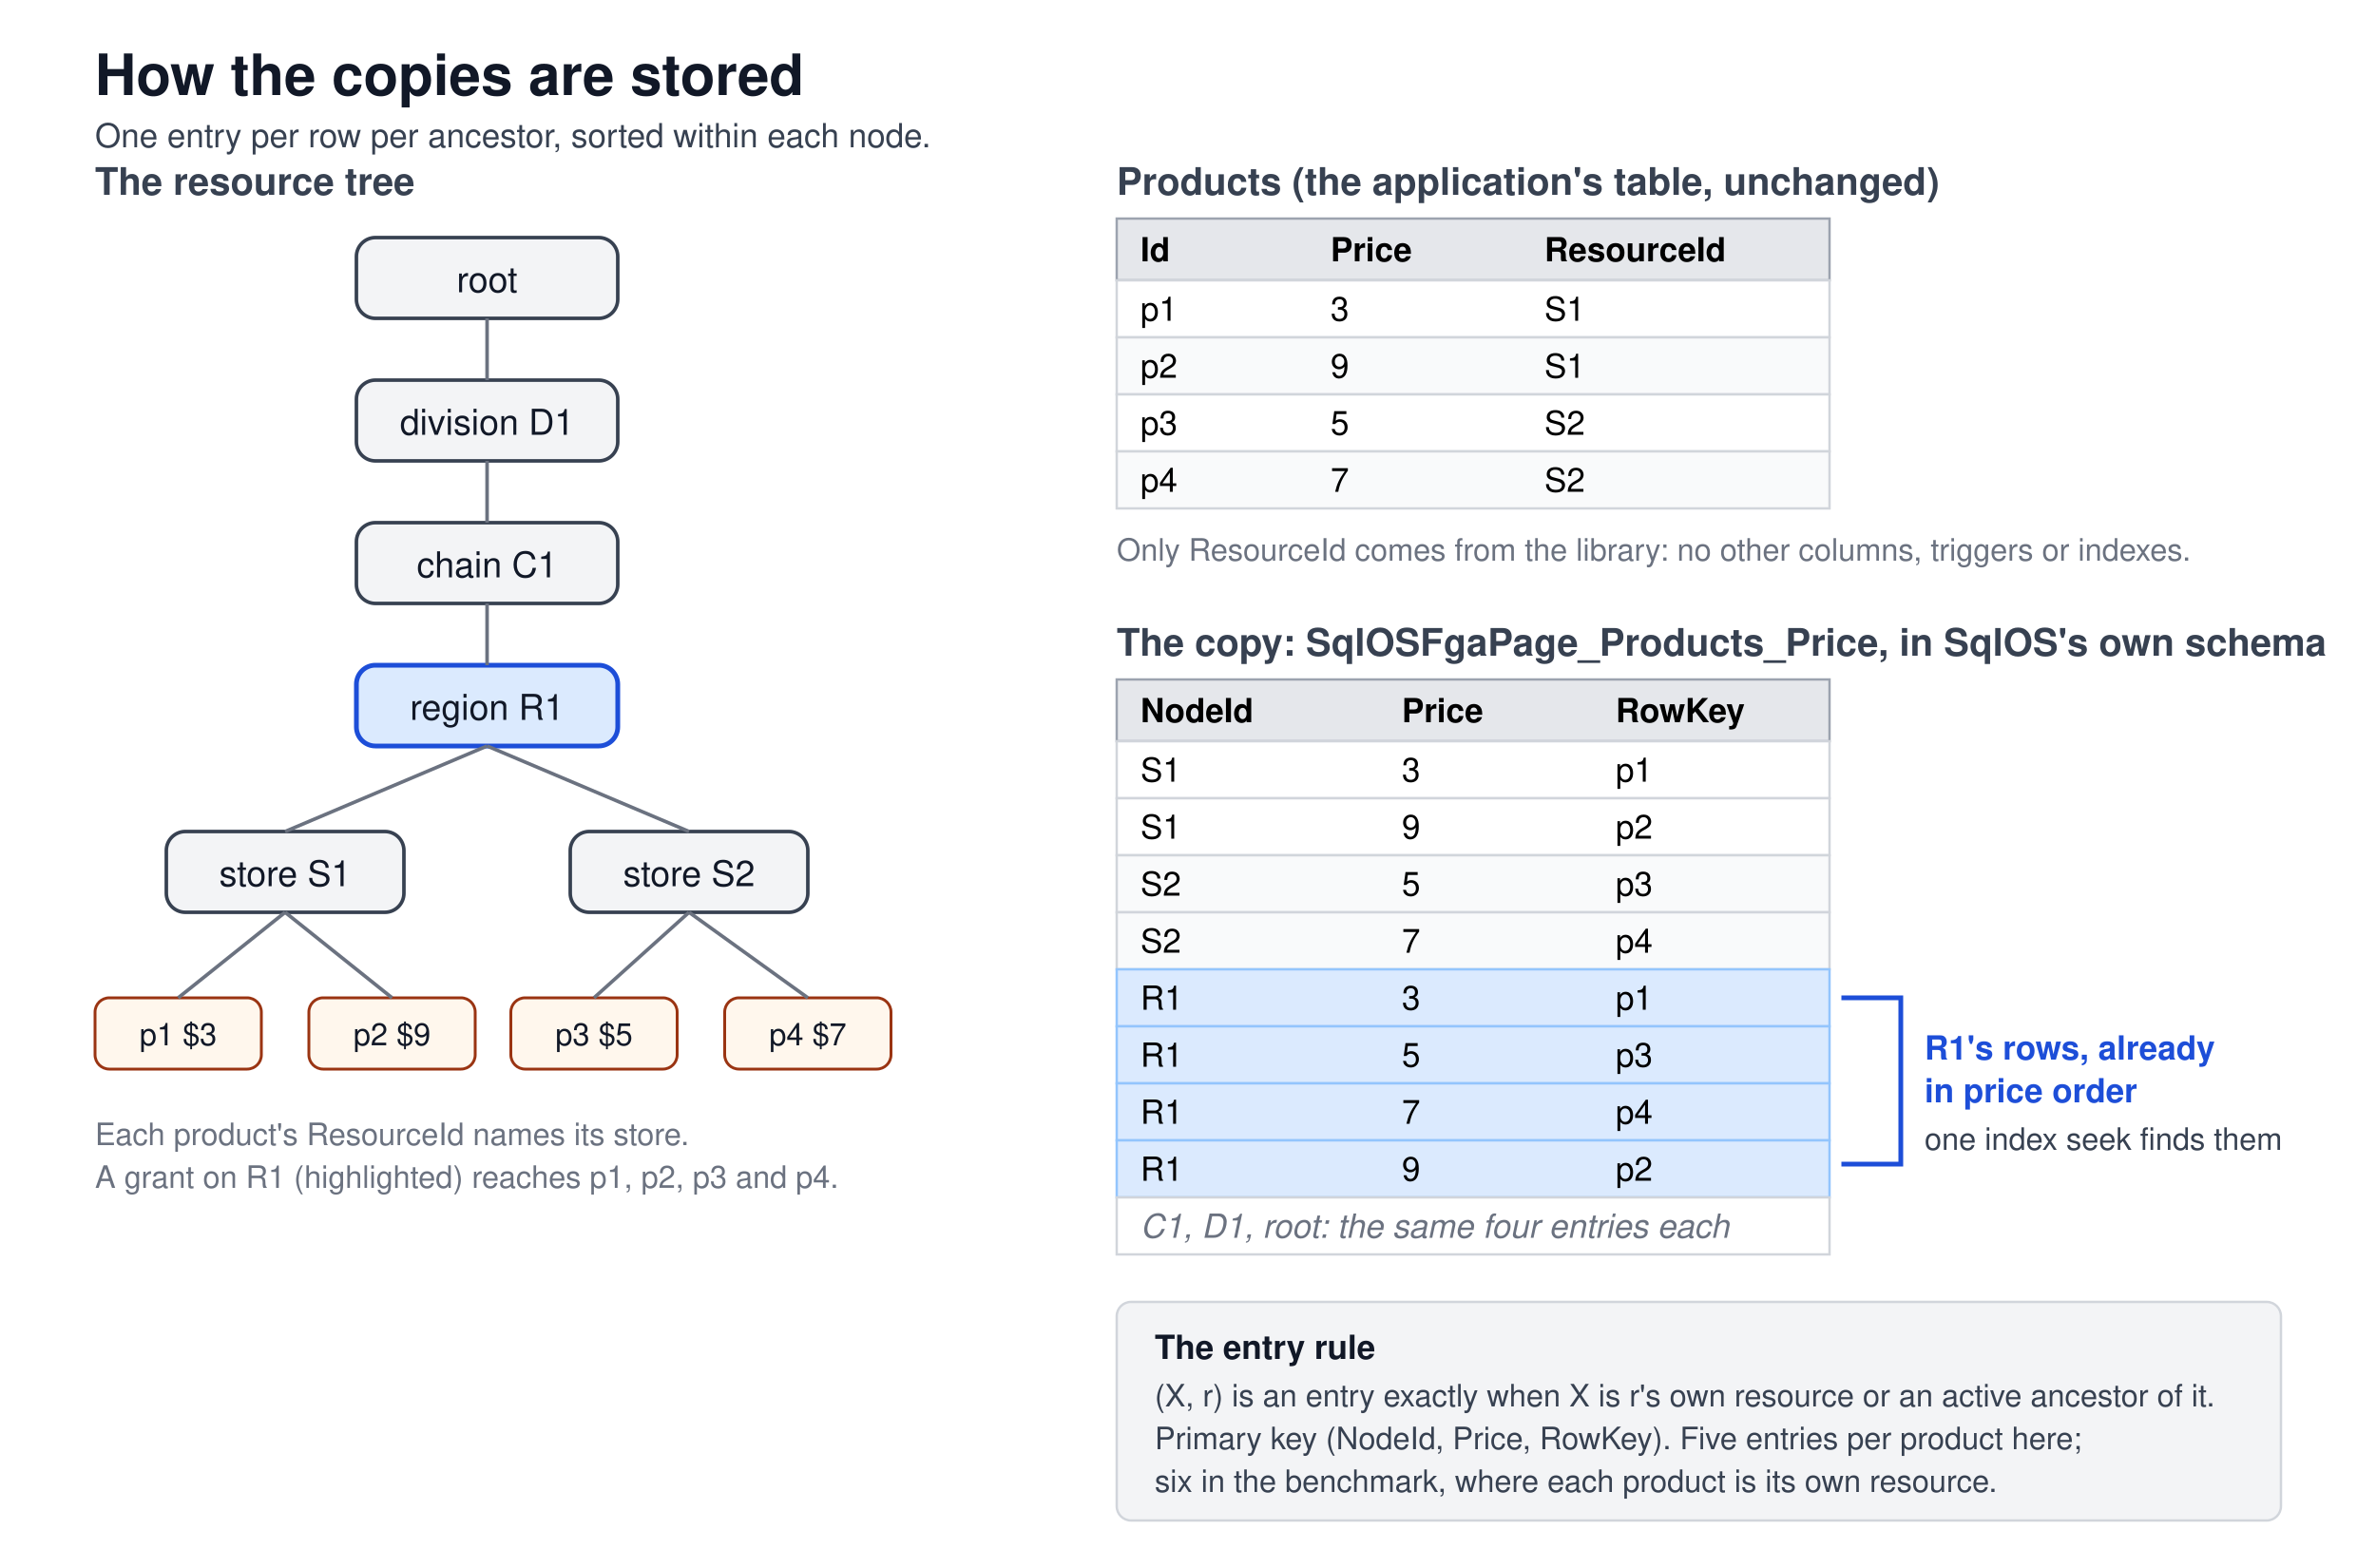
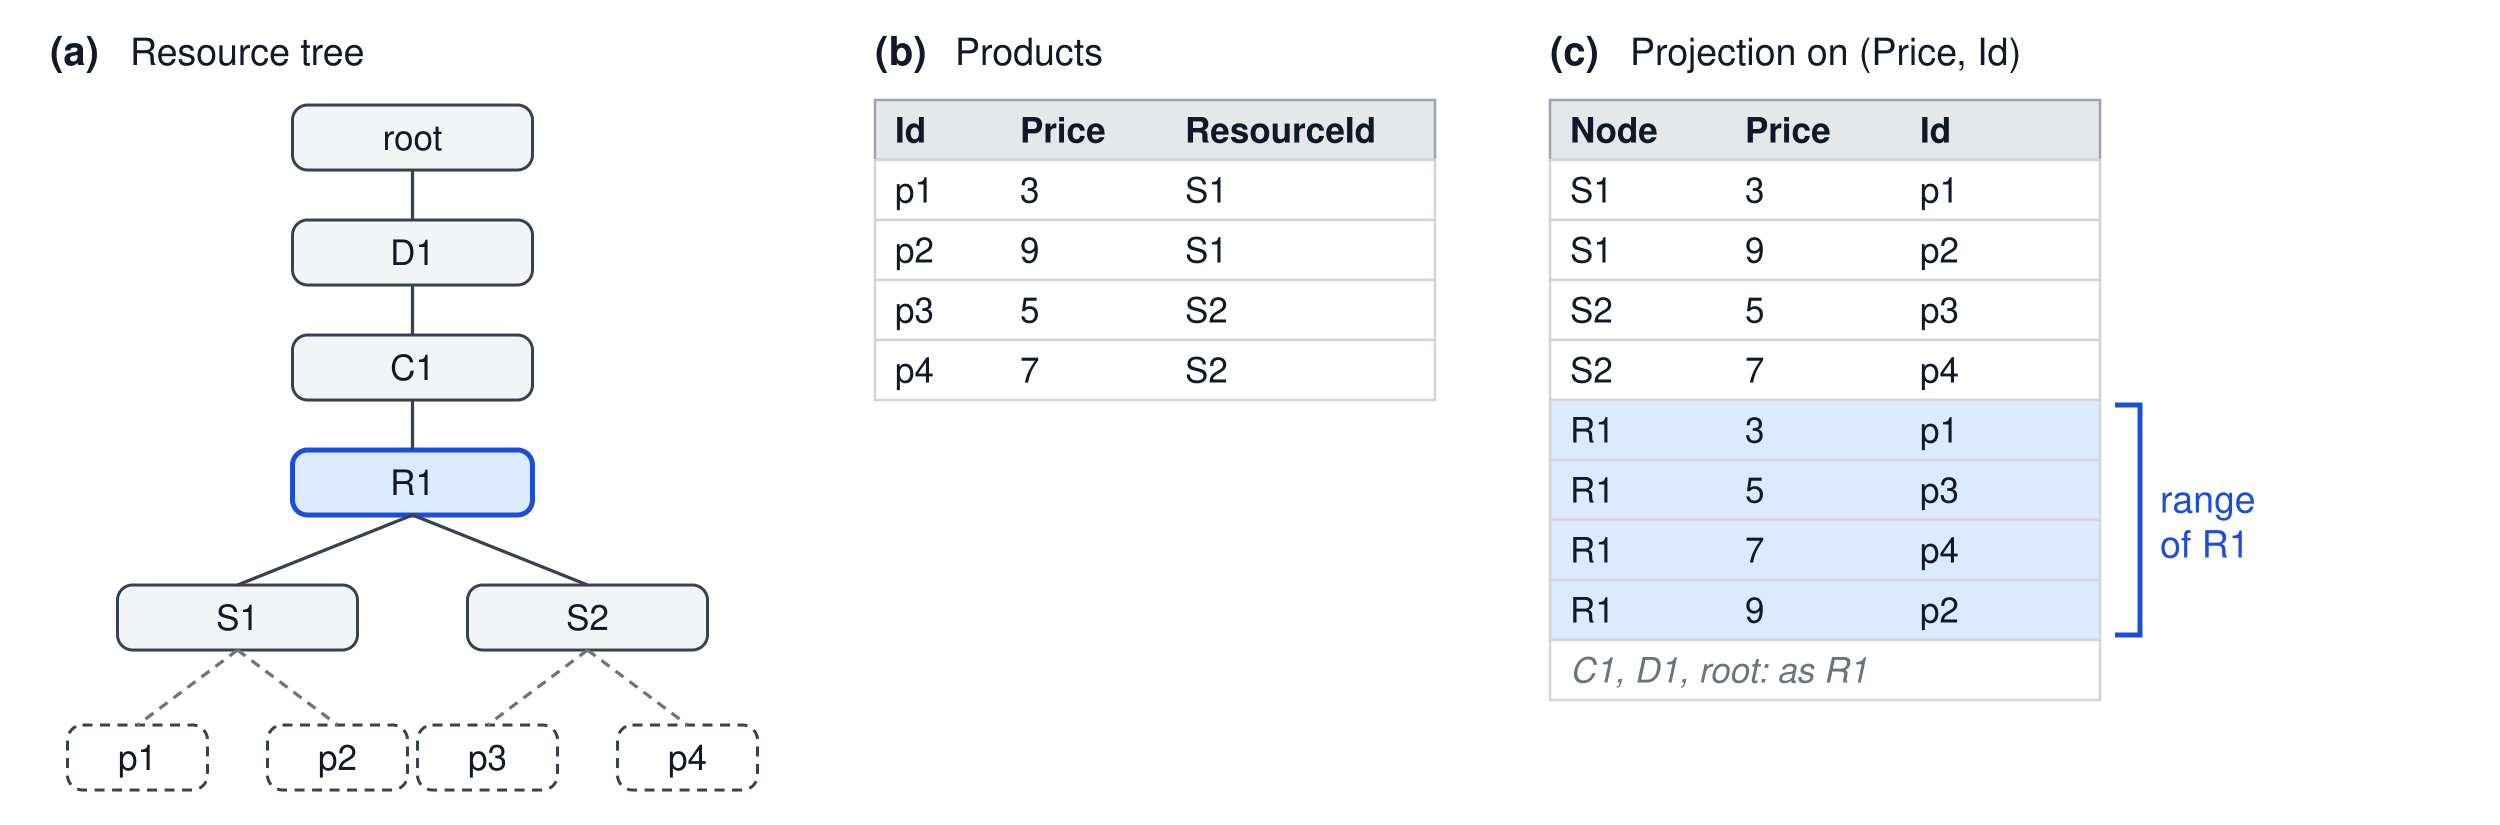
- <svg xmlns="http://www.w3.org/2000/svg" width="1000" height="660" viewBox="0 0 1000 660" font-family="Helvetica, Arial, sans-serif">
-   <rect width="1000" height="660" fill="#ffffff" />
-   <text x="40" y="40" font-size="24" font-weight="bold" fill="#111827">How the copies are stored</text>
-   <text x="40" y="62" font-size="14" fill="#374151">One entry per row per ancestor, sorted within each node.</text>
-   <text x="40" y="82" font-size="16" font-weight="bold" fill="#374151">The resource tree</text>
-   <g font-size="15" fill="#111827">
-     <rect x="150" y="100" width="110" height="34" rx="8" fill="#f3f4f6" stroke="#374151" stroke-width="1.5" />
-     <text x="205" y="123" text-anchor="middle">root</text>
-     <rect x="150" y="160" width="110" height="34" rx="8" fill="#f3f4f6" stroke="#374151" stroke-width="1.5" />
-     <text x="205" y="183" text-anchor="middle">division D1</text>
-     <rect x="150" y="220" width="110" height="34" rx="8" fill="#f3f4f6" stroke="#374151" stroke-width="1.5" />
-     <text x="205" y="243" text-anchor="middle">chain C1</text>
-     <rect x="150" y="280" width="110" height="34" rx="8" fill="#dbeafe" stroke="#1d4ed8" stroke-width="2" />
-     <text x="205" y="303" text-anchor="middle">region R1</text>
-     <rect x="70" y="350" width="100" height="34" rx="8" fill="#f3f4f6" stroke="#374151" stroke-width="1.5" />
-     <text x="120" y="373" text-anchor="middle">store S1</text>
-     <rect x="240" y="350" width="100" height="34" rx="8" fill="#f3f4f6" stroke="#374151" stroke-width="1.5" />
-     <text x="290" y="373" text-anchor="middle">store S2</text>
-     <rect x="40" y="420" width="70" height="30" rx="6" fill="#fff7ed" stroke="#9a3412" stroke-width="1.2" />
-     <text x="75" y="440" text-anchor="middle" font-size="13">p1 $3</text>
-     <rect x="130" y="420" width="70" height="30" rx="6" fill="#fff7ed" stroke="#9a3412" stroke-width="1.2" />
-     <text x="165" y="440" text-anchor="middle" font-size="13">p2 $9</text>
-     <rect x="215" y="420" width="70" height="30" rx="6" fill="#fff7ed" stroke="#9a3412" stroke-width="1.2" />
-     <text x="250" y="440" text-anchor="middle" font-size="13">p3 $5</text>
-     <rect x="305" y="420" width="70" height="30" rx="6" fill="#fff7ed" stroke="#9a3412" stroke-width="1.2" />
-     <text x="340" y="440" text-anchor="middle" font-size="13">p4 $7</text>
-   </g>
-   <g stroke="#6b7280" stroke-width="1.5" fill="none">
-     <line x1="205" y1="134" x2="205" y2="160" />
-     <line x1="205" y1="194" x2="205" y2="220" />
-     <line x1="205" y1="254" x2="205" y2="280" />
-     <line x1="205" y1="314" x2="120" y2="350" />
-     <line x1="205" y1="314" x2="290" y2="350" />
-     <line x1="120" y1="384" x2="75" y2="420" />
-     <line x1="120" y1="384" x2="165" y2="420" />
-     <line x1="290" y1="384" x2="250" y2="420" />
-     <line x1="290" y1="384" x2="340" y2="420" />
-   </g>
-   <text x="40" y="482" font-size="13" fill="#6b7280">Each product's ResourceId names its store.</text>
-   <text x="40" y="500" font-size="13" fill="#6b7280">A grant on R1 (highlighted) reaches p1, p2, p3 and p4.</text>
-   <text x="470" y="82" font-size="16" font-weight="bold" fill="#374151">Products (the application's table, unchanged)</text>
-   <g font-size="14">
-     <rect x="470" y="92" width="300" height="26" fill="#e5e7eb" stroke="#9ca3af" />
-     <text x="480" y="110" font-weight="bold">Id</text>
-     <text x="560" y="110" font-weight="bold">Price</text>
-     <text x="650" y="110" font-weight="bold">ResourceId</text>
-     <rect x="470" y="118" width="300" height="24" fill="#ffffff" stroke="#d1d5db" />
-     <text x="480" y="135">p1</text>
-     <text x="560" y="135">3</text>
-     <text x="650" y="135">S1</text>
-     <rect x="470" y="142" width="300" height="24" fill="#f9fafb" stroke="#d1d5db" />
-     <text x="480" y="159">p2</text>
-     <text x="560" y="159">9</text>
-     <text x="650" y="159">S1</text>
-     <rect x="470" y="166" width="300" height="24" fill="#ffffff" stroke="#d1d5db" />
-     <text x="480" y="183">p3</text>
-     <text x="560" y="183">5</text>
-     <text x="650" y="183">S2</text>
-     <rect x="470" y="190" width="300" height="24" fill="#f9fafb" stroke="#d1d5db" />
-     <text x="480" y="207">p4</text>
-     <text x="560" y="207">7</text>
-     <text x="650" y="207">S2</text>
-   </g>
-   <text x="470" y="236" font-size="13" fill="#6b7280">Only ResourceId comes from the library: no other columns, triggers or indexes.</text>
-   <text x="470" y="276" font-size="16" font-weight="bold" fill="#374151">The copy: SqlOSFgaPage_Products_Price, in SqlOS's own schema</text>
-   <g font-size="14">
-     <rect x="470" y="286" width="300" height="26" fill="#e5e7eb" stroke="#9ca3af" />
-     <text x="480" y="304" font-weight="bold">NodeId</text>
-     <text x="590" y="304" font-weight="bold">Price</text>
-     <text x="680" y="304" font-weight="bold">RowKey</text>
-     <rect x="470" y="312" width="300" height="24" fill="#ffffff" stroke="#d1d5db" />
-     <text x="480" y="329">S1</text>
-     <text x="590" y="329">3</text>
-     <text x="680" y="329">p1</text>
-     <rect x="470" y="336" width="300" height="24" fill="#ffffff" stroke="#d1d5db" />
-     <text x="480" y="353">S1</text>
-     <text x="590" y="353">9</text>
-     <text x="680" y="353">p2</text>
-     <rect x="470" y="360" width="300" height="24" fill="#f9fafb" stroke="#d1d5db" />
-     <text x="480" y="377">S2</text>
-     <text x="590" y="377">5</text>
-     <text x="680" y="377">p3</text>
-     <rect x="470" y="384" width="300" height="24" fill="#f9fafb" stroke="#d1d5db" />
-     <text x="480" y="401">S2</text>
-     <text x="590" y="401">7</text>
-     <text x="680" y="401">p4</text>
-     <rect x="470" y="408" width="300" height="24" fill="#dbeafe" stroke="#93c5fd" />
-     <text x="480" y="425">R1</text>
-     <text x="590" y="425">3</text>
-     <text x="680" y="425">p1</text>
-     <rect x="470" y="432" width="300" height="24" fill="#dbeafe" stroke="#93c5fd" />
-     <text x="480" y="449">R1</text>
-     <text x="590" y="449">5</text>
-     <text x="680" y="449">p3</text>
-     <rect x="470" y="456" width="300" height="24" fill="#dbeafe" stroke="#93c5fd" />
-     <text x="480" y="473">R1</text>
-     <text x="590" y="473">7</text>
-     <text x="680" y="473">p4</text>
-     <rect x="470" y="480" width="300" height="24" fill="#dbeafe" stroke="#93c5fd" />
-     <text x="480" y="497">R1</text>
-     <text x="590" y="497">9</text>
-     <text x="680" y="497">p2</text>
-     <rect x="470" y="504" width="300" height="24" fill="#ffffff" stroke="#d1d5db" />
-     <text x="480" y="521" fill="#6b7280" font-style="italic">C1, D1, root: the same four entries each</text>
-   </g>
-   <path d="M 775 420 L 800 420 L 800 490 L 775 490" fill="none" stroke="#1d4ed8" stroke-width="2" />
-   <text x="810" y="446" font-size="14" fill="#1d4ed8" font-weight="bold">R1's rows, already</text>
-   <text x="810" y="464" font-size="14" fill="#1d4ed8" font-weight="bold">in price order</text>
-   <text x="810" y="484" font-size="13" fill="#374151">one index seek finds them</text>
-   <rect x="470" y="548" width="490" height="92" rx="6" fill="#f3f4f6" stroke="#d1d5db" />
-   <text x="486" y="572" font-size="14" font-weight="bold" fill="#111827">The entry rule</text>
-   <text x="486" y="592" font-size="13" fill="#374151">(X, r) is an entry exactly when X is r's own resource or an active ancestor of it.</text>
-   <text x="486" y="610" font-size="13" fill="#374151">Primary key (NodeId, Price, RowKey). Five entries per product here;</text>
-   <text x="486" y="628" font-size="13" fill="#374151">six in the benchmark, where each product is its own resource.</text>
+ <svg xmlns="http://www.w3.org/2000/svg" width="1000" height="330" viewBox="0 0 1000 330" font-family="Helvetica, Arial, sans-serif">
+   <defs>
+     <marker id="arrow" viewBox="0 0 10 10" refX="9" refY="5" markerWidth="7" markerHeight="7" orient="auto-start-reverse">
+       <path d="M 0 0 L 10 5 L 0 10 z" fill="#374151" />
+     </marker>
+   </defs>
+   <rect width="1000" height="330" fill="#ffffff" />
+   <text x="20.0" y="26.0" font-size="16" fill="#111827" text-anchor="start" font-weight="bold" font-style="normal">(a)</text>
+   <text x="52.0" y="26.0" font-size="15" fill="#111827" text-anchor="start" font-weight="normal" font-style="normal">Resource tree</text>
+   <rect x="117.0" y="42.0" width="96.0" height="26.0" rx="6" fill="#f3f4f6" stroke="#374151" stroke-width="1.2" />
+   <text x="165.0" y="60.0" font-size="14" fill="#111827" text-anchor="middle" font-weight="normal" font-style="normal">root</text>
+   <rect x="117.0" y="88.0" width="96.0" height="26.0" rx="6" fill="#f3f4f6" stroke="#374151" stroke-width="1.2" />
+   <text x="165.0" y="106.0" font-size="14" fill="#111827" text-anchor="middle" font-weight="normal" font-style="normal">D1</text>
+   <line x1="165.0" y1="68.0" x2="165.0" y2="88.0" stroke="#374151" stroke-width="1.3" />
+   <rect x="117.0" y="134.0" width="96.0" height="26.0" rx="6" fill="#f3f4f6" stroke="#374151" stroke-width="1.2" />
+   <text x="165.0" y="152.0" font-size="14" fill="#111827" text-anchor="middle" font-weight="normal" font-style="normal">C1</text>
+   <line x1="165.0" y1="114.0" x2="165.0" y2="134.0" stroke="#374151" stroke-width="1.3" />
+   <rect x="117.0" y="180.0" width="96.0" height="26.0" rx="6" fill="#dbeafe" stroke="#1d4ed8" stroke-width="2" />
+   <text x="165.0" y="198.0" font-size="14" fill="#111827" text-anchor="middle" font-weight="normal" font-style="normal">R1</text>
+   <line x1="165.0" y1="160.0" x2="165.0" y2="180.0" stroke="#374151" stroke-width="1.3" />
+   <rect x="47.0" y="234.0" width="96.0" height="26.0" rx="6" fill="#f3f4f6" stroke="#374151" stroke-width="1.2" />
+   <text x="95.0" y="252.0" font-size="14" fill="#111827" text-anchor="middle" font-weight="normal" font-style="normal">S1</text>
+   <line x1="165.0" y1="206.0" x2="95.0" y2="234.0" stroke="#374151" stroke-width="1.3" />
+   <rect x="187.0" y="234.0" width="96.0" height="26.0" rx="6" fill="#f3f4f6" stroke="#374151" stroke-width="1.2" />
+   <text x="235.0" y="252.0" font-size="14" fill="#111827" text-anchor="middle" font-weight="normal" font-style="normal">S2</text>
+   <line x1="165.0" y1="206.0" x2="235.0" y2="234.0" stroke="#374151" stroke-width="1.3" />
+   <rect x="27.0" y="290.0" width="56.0" height="26.0" rx="6" fill="#ffffff" stroke="#374151" stroke-width="1.2" stroke-dasharray="4 3" />
+   <text x="55.0" y="308.0" font-size="14" fill="#111827" text-anchor="middle" font-weight="normal" font-style="normal">p1</text>
+   <line x1="95.0" y1="260.0" x2="55.0" y2="290.0" stroke="#6b7280" stroke-width="1.3" stroke-dasharray="4 3" />
+   <rect x="107.0" y="290.0" width="56.0" height="26.0" rx="6" fill="#ffffff" stroke="#374151" stroke-width="1.2" stroke-dasharray="4 3" />
+   <text x="135.0" y="308.0" font-size="14" fill="#111827" text-anchor="middle" font-weight="normal" font-style="normal">p2</text>
+   <line x1="95.0" y1="260.0" x2="135.0" y2="290.0" stroke="#6b7280" stroke-width="1.3" stroke-dasharray="4 3" />
+   <rect x="167.0" y="290.0" width="56.0" height="26.0" rx="6" fill="#ffffff" stroke="#374151" stroke-width="1.2" stroke-dasharray="4 3" />
+   <text x="195.0" y="308.0" font-size="14" fill="#111827" text-anchor="middle" font-weight="normal" font-style="normal">p3</text>
+   <line x1="235.0" y1="260.0" x2="195.0" y2="290.0" stroke="#6b7280" stroke-width="1.3" stroke-dasharray="4 3" />
+   <rect x="247.0" y="290.0" width="56.0" height="26.0" rx="6" fill="#ffffff" stroke="#374151" stroke-width="1.2" stroke-dasharray="4 3" />
+   <text x="275.0" y="308.0" font-size="14" fill="#111827" text-anchor="middle" font-weight="normal" font-style="normal">p4</text>
+   <line x1="235.0" y1="260.0" x2="275.0" y2="290.0" stroke="#6b7280" stroke-width="1.3" stroke-dasharray="4 3" />
+   <text x="350.0" y="26.0" font-size="16" fill="#111827" text-anchor="start" font-weight="bold" font-style="normal">(b)</text>
+   <text x="382.0" y="26.0" font-size="15" fill="#111827" text-anchor="start" font-weight="normal" font-style="normal">Products</text>
+   <rect x="350.0" y="40.0" width="224.0" height="24.0" rx="0" fill="#e5e7eb" stroke="#9ca3af" stroke-width="1" />
+   <text x="358.0" y="57.0" font-size="14" fill="#111827" text-anchor="start" font-weight="bold" font-style="normal">Id</text>
+   <text x="408.0" y="57.0" font-size="14" fill="#111827" text-anchor="start" font-weight="bold" font-style="normal">Price</text>
+   <text x="474.0" y="57.0" font-size="14" fill="#111827" text-anchor="start" font-weight="bold" font-style="normal">ResourceId</text>
+   <rect x="350.0" y="64.0" width="224.0" height="24.0" rx="0" fill="#ffffff" stroke="#d1d5db" stroke-width="1" />
+   <text x="358.0" y="81.0" font-size="14" fill="#111827" text-anchor="start" font-weight="normal" font-style="normal">p1</text>
+   <text x="408.0" y="81.0" font-size="14" fill="#111827" text-anchor="start" font-weight="normal" font-style="normal">3</text>
+   <text x="474.0" y="81.0" font-size="14" fill="#111827" text-anchor="start" font-weight="normal" font-style="normal">S1</text>
+   <rect x="350.0" y="88.0" width="224.0" height="24.0" rx="0" fill="#ffffff" stroke="#d1d5db" stroke-width="1" />
+   <text x="358.0" y="105.0" font-size="14" fill="#111827" text-anchor="start" font-weight="normal" font-style="normal">p2</text>
+   <text x="408.0" y="105.0" font-size="14" fill="#111827" text-anchor="start" font-weight="normal" font-style="normal">9</text>
+   <text x="474.0" y="105.0" font-size="14" fill="#111827" text-anchor="start" font-weight="normal" font-style="normal">S1</text>
+   <rect x="350.0" y="112.0" width="224.0" height="24.0" rx="0" fill="#ffffff" stroke="#d1d5db" stroke-width="1" />
+   <text x="358.0" y="129.0" font-size="14" fill="#111827" text-anchor="start" font-weight="normal" font-style="normal">p3</text>
+   <text x="408.0" y="129.0" font-size="14" fill="#111827" text-anchor="start" font-weight="normal" font-style="normal">5</text>
+   <text x="474.0" y="129.0" font-size="14" fill="#111827" text-anchor="start" font-weight="normal" font-style="normal">S2</text>
+   <rect x="350.0" y="136.0" width="224.0" height="24.0" rx="0" fill="#ffffff" stroke="#d1d5db" stroke-width="1" />
+   <text x="358.0" y="153.0" font-size="14" fill="#111827" text-anchor="start" font-weight="normal" font-style="normal">p4</text>
+   <text x="408.0" y="153.0" font-size="14" fill="#111827" text-anchor="start" font-weight="normal" font-style="normal">7</text>
+   <text x="474.0" y="153.0" font-size="14" fill="#111827" text-anchor="start" font-weight="normal" font-style="normal">S2</text>
+   <text x="620.0" y="26.0" font-size="16" fill="#111827" text-anchor="start" font-weight="bold" font-style="normal">(c)</text>
+   <text x="652.0" y="26.0" font-size="15" fill="#111827" text-anchor="start" font-weight="normal" font-style="normal">Projection on (Price, Id)</text>
+   <rect x="620.0" y="40.0" width="220.0" height="24.0" rx="0" fill="#e5e7eb" stroke="#9ca3af" stroke-width="1" />
+   <text x="628.0" y="57.0" font-size="14" fill="#111827" text-anchor="start" font-weight="bold" font-style="normal">Node</text>
+   <text x="698.0" y="57.0" font-size="14" fill="#111827" text-anchor="start" font-weight="bold" font-style="normal">Price</text>
+   <text x="768.0" y="57.0" font-size="14" fill="#111827" text-anchor="start" font-weight="bold" font-style="normal">Id</text>
+   <rect x="620.0" y="64.0" width="220.0" height="24.0" rx="0" fill="#ffffff" stroke="#d1d5db" stroke-width="1" />
+   <text x="628.0" y="81.0" font-size="14" fill="#111827" text-anchor="start" font-weight="normal" font-style="normal">S1</text>
+   <text x="698.0" y="81.0" font-size="14" fill="#111827" text-anchor="start" font-weight="normal" font-style="normal">3</text>
+   <text x="768.0" y="81.0" font-size="14" fill="#111827" text-anchor="start" font-weight="normal" font-style="normal">p1</text>
+   <rect x="620.0" y="88.0" width="220.0" height="24.0" rx="0" fill="#ffffff" stroke="#d1d5db" stroke-width="1" />
+   <text x="628.0" y="105.0" font-size="14" fill="#111827" text-anchor="start" font-weight="normal" font-style="normal">S1</text>
+   <text x="698.0" y="105.0" font-size="14" fill="#111827" text-anchor="start" font-weight="normal" font-style="normal">9</text>
+   <text x="768.0" y="105.0" font-size="14" fill="#111827" text-anchor="start" font-weight="normal" font-style="normal">p2</text>
+   <rect x="620.0" y="112.0" width="220.0" height="24.0" rx="0" fill="#ffffff" stroke="#d1d5db" stroke-width="1" />
+   <text x="628.0" y="129.0" font-size="14" fill="#111827" text-anchor="start" font-weight="normal" font-style="normal">S2</text>
+   <text x="698.0" y="129.0" font-size="14" fill="#111827" text-anchor="start" font-weight="normal" font-style="normal">5</text>
+   <text x="768.0" y="129.0" font-size="14" fill="#111827" text-anchor="start" font-weight="normal" font-style="normal">p3</text>
+   <rect x="620.0" y="136.0" width="220.0" height="24.0" rx="0" fill="#ffffff" stroke="#d1d5db" stroke-width="1" />
+   <text x="628.0" y="153.0" font-size="14" fill="#111827" text-anchor="start" font-weight="normal" font-style="normal">S2</text>
+   <text x="698.0" y="153.0" font-size="14" fill="#111827" text-anchor="start" font-weight="normal" font-style="normal">7</text>
+   <text x="768.0" y="153.0" font-size="14" fill="#111827" text-anchor="start" font-weight="normal" font-style="normal">p4</text>
+   <rect x="620.0" y="160.0" width="220.0" height="24.0" rx="0" fill="#dbeafe" stroke="#d1d5db" stroke-width="1" />
+   <text x="628.0" y="177.0" font-size="14" fill="#111827" text-anchor="start" font-weight="normal" font-style="normal">R1</text>
+   <text x="698.0" y="177.0" font-size="14" fill="#111827" text-anchor="start" font-weight="normal" font-style="normal">3</text>
+   <text x="768.0" y="177.0" font-size="14" fill="#111827" text-anchor="start" font-weight="normal" font-style="normal">p1</text>
+   <rect x="620.0" y="184.0" width="220.0" height="24.0" rx="0" fill="#dbeafe" stroke="#d1d5db" stroke-width="1" />
+   <text x="628.0" y="201.0" font-size="14" fill="#111827" text-anchor="start" font-weight="normal" font-style="normal">R1</text>
+   <text x="698.0" y="201.0" font-size="14" fill="#111827" text-anchor="start" font-weight="normal" font-style="normal">5</text>
+   <text x="768.0" y="201.0" font-size="14" fill="#111827" text-anchor="start" font-weight="normal" font-style="normal">p3</text>
+   <rect x="620.0" y="208.0" width="220.0" height="24.0" rx="0" fill="#dbeafe" stroke="#d1d5db" stroke-width="1" />
+   <text x="628.0" y="225.0" font-size="14" fill="#111827" text-anchor="start" font-weight="normal" font-style="normal">R1</text>
+   <text x="698.0" y="225.0" font-size="14" fill="#111827" text-anchor="start" font-weight="normal" font-style="normal">7</text>
+   <text x="768.0" y="225.0" font-size="14" fill="#111827" text-anchor="start" font-weight="normal" font-style="normal">p4</text>
+   <rect x="620.0" y="232.0" width="220.0" height="24.0" rx="0" fill="#dbeafe" stroke="#d1d5db" stroke-width="1" />
+   <text x="628.0" y="249.0" font-size="14" fill="#111827" text-anchor="start" font-weight="normal" font-style="normal">R1</text>
+   <text x="698.0" y="249.0" font-size="14" fill="#111827" text-anchor="start" font-weight="normal" font-style="normal">9</text>
+   <text x="768.0" y="249.0" font-size="14" fill="#111827" text-anchor="start" font-weight="normal" font-style="normal">p2</text>
+   <rect x="620.0" y="256.0" width="220.0" height="24.0" rx="0" fill="#ffffff" stroke="#d1d5db" stroke-width="1" />
+   <text x="628.0" y="273.0" font-size="14" fill="#6b7280" text-anchor="start" font-weight="normal" font-style="italic">C1, D1, root: as R1</text>
+   <path d="M846,162 L856,162 L856,254 L846,254" fill="none" stroke="#1d4ed8" stroke-width="2" />
+   <text x="864.0" y="205.0" font-size="15" fill="#1d4ed8" text-anchor="start" font-weight="normal" font-style="normal">range</text>
+   <text x="864.0" y="223.0" font-size="15" fill="#1d4ed8" text-anchor="start" font-weight="normal" font-style="normal">of R1</text>
</svg>
